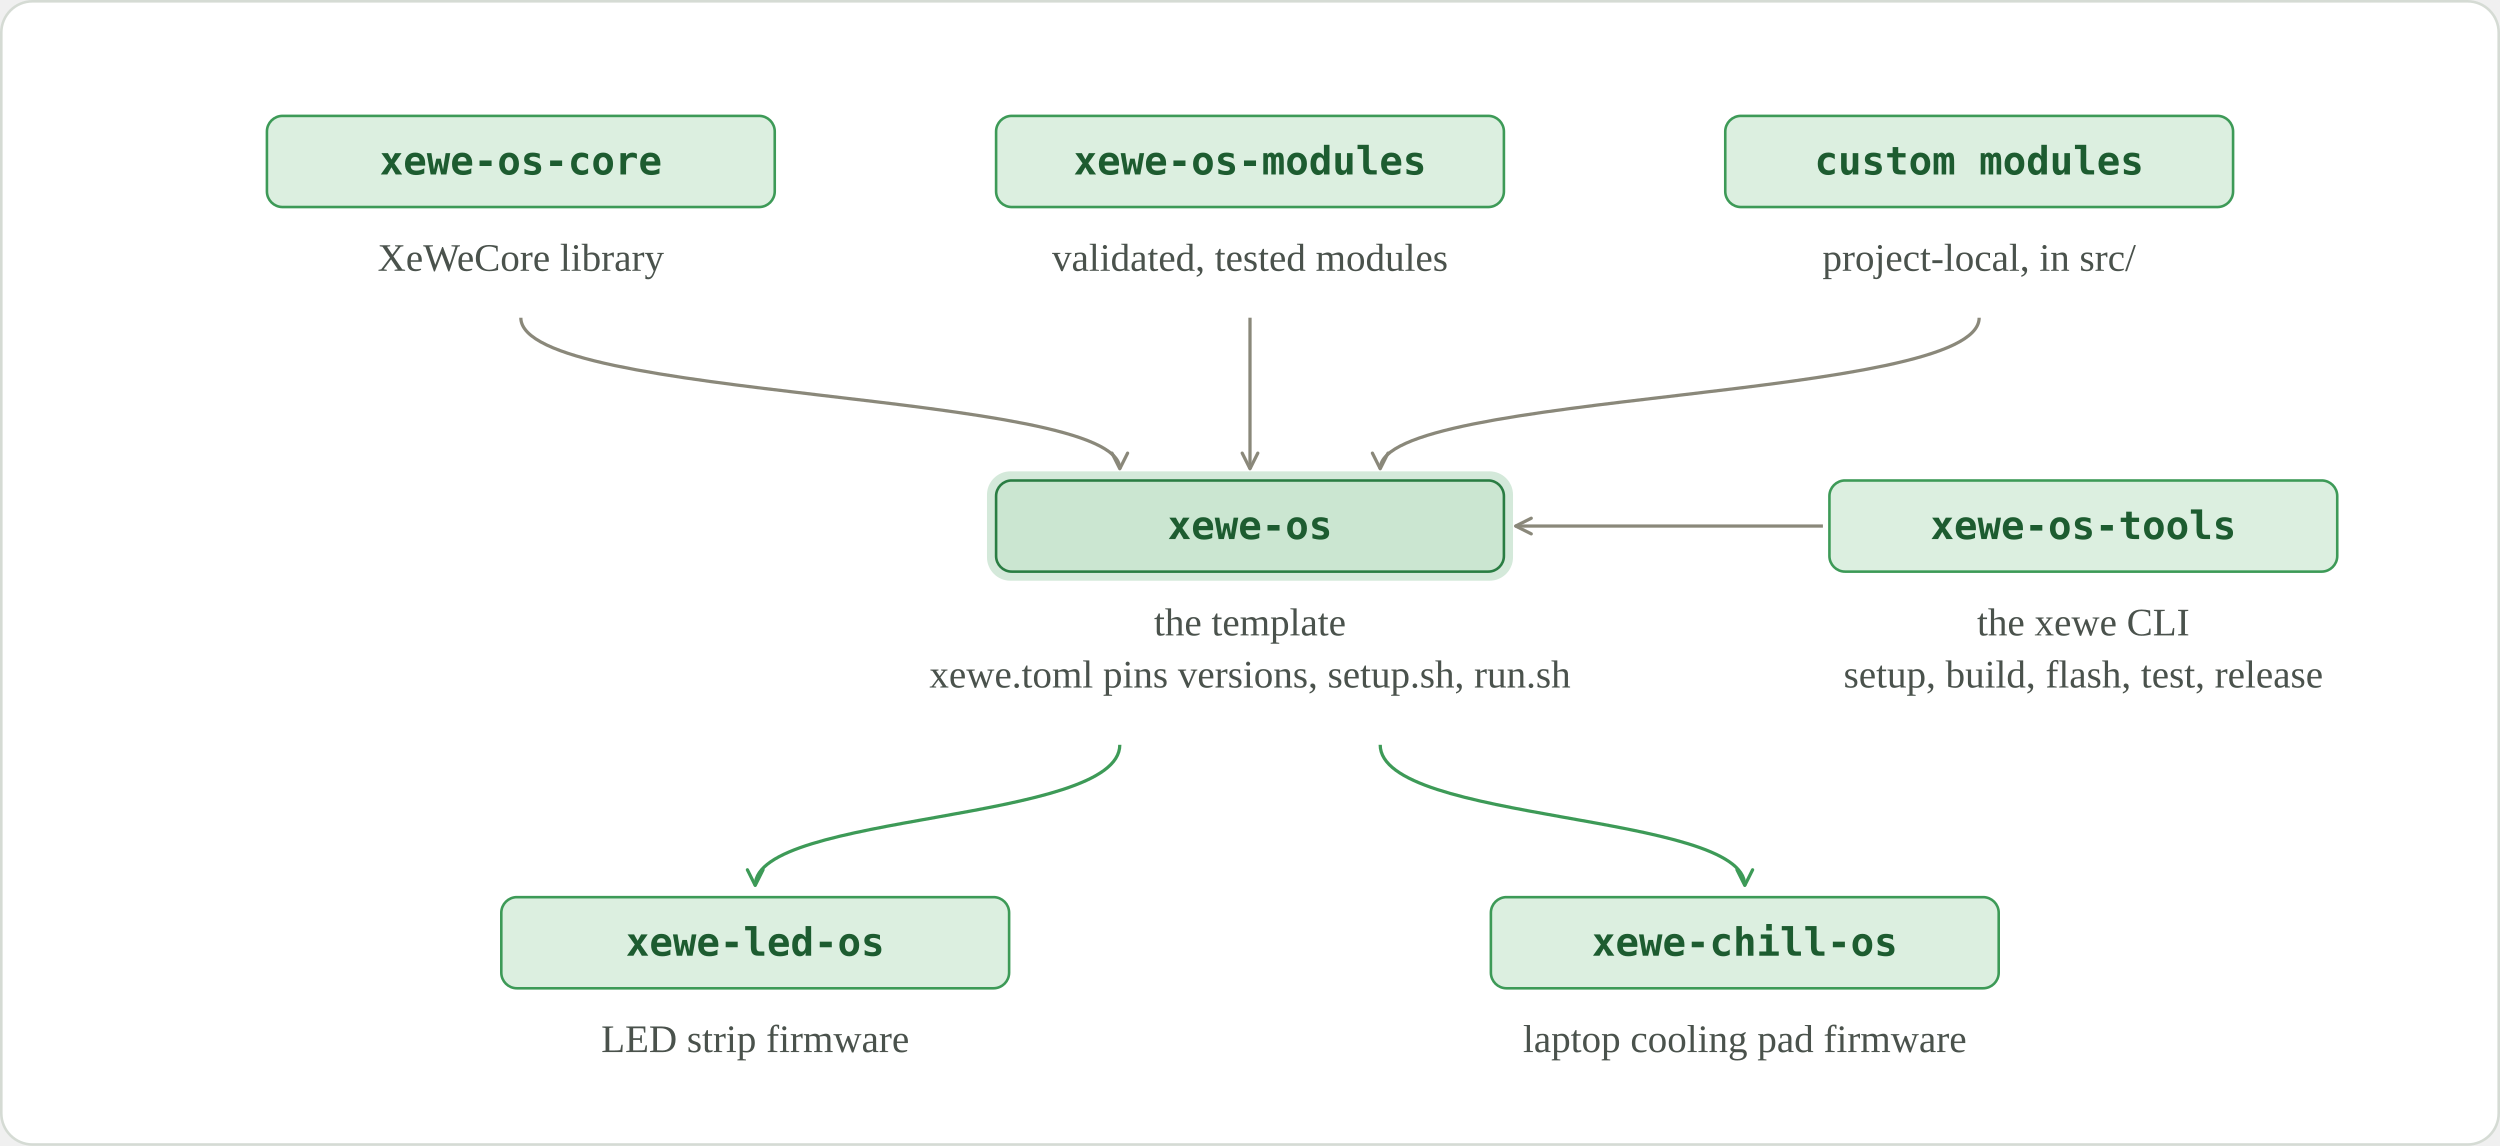
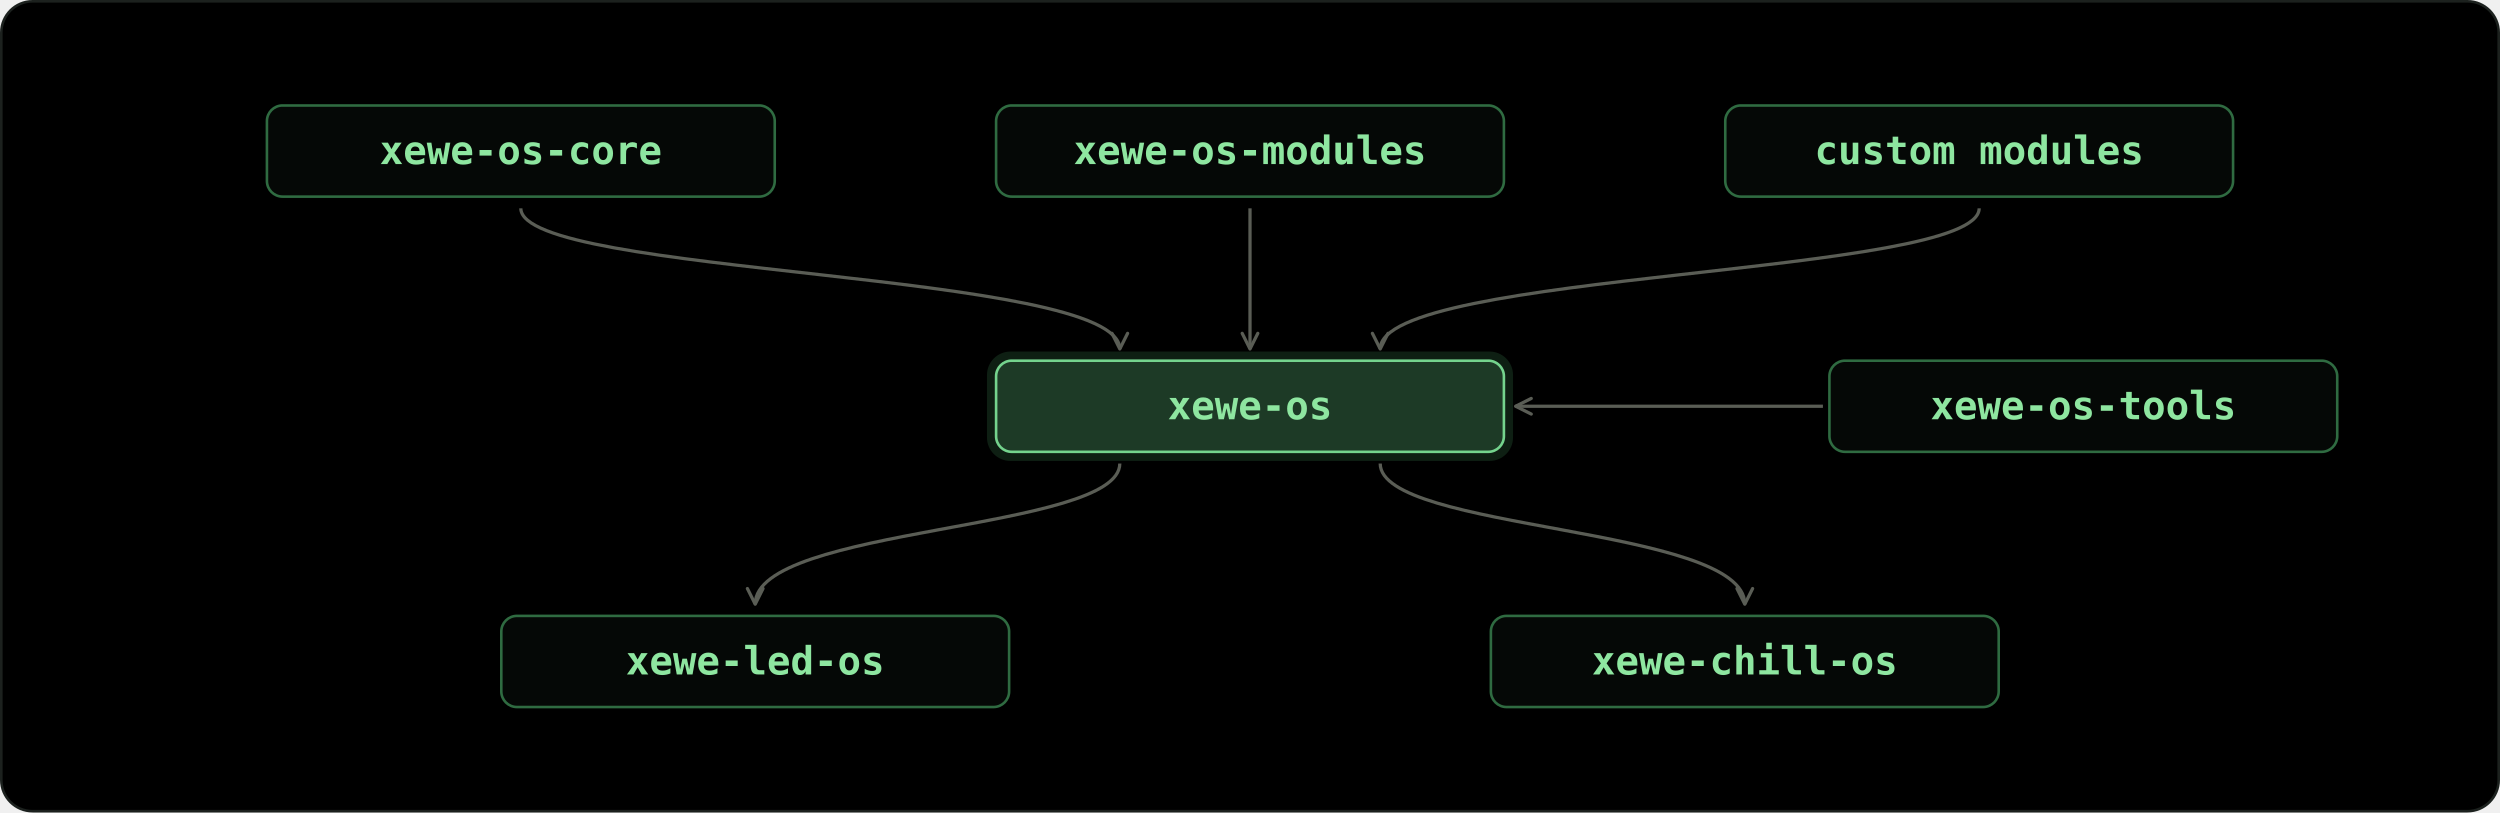
- <svg xmlns="http://www.w3.org/2000/svg" width="960" height="440" viewBox="0 0 960 440" role="img" aria-labelledby="title desc">
-   <rect x="0.5" y="0.5" width="959" height="439" rx="12" fill="#ffffff" stroke="#d5dbd4" />
+ <svg xmlns="http://www.w3.org/2000/svg" width="960" height="312" viewBox="0 0 960 312" role="img" aria-labelledby="title desc">
+   <rect x="0.5" y="0.5" width="959" height="311" rx="12" fill="#000000" stroke="#1c211e" />
  <defs>
    <marker id="a-line" viewBox="0 0 8 8" refX="7" refY="4" markerWidth="8" markerHeight="8" markerUnits="userSpaceOnUse" orient="auto">
-       <path d="M1 1L7 4L1 7" fill="none" stroke="#8a887a" stroke-width="1.25" stroke-linecap="round" stroke-linejoin="round" />
+       <path d="M1 1L7 4L1 7" fill="none" stroke="#5a5d55" stroke-width="1.25" stroke-linecap="round" stroke-linejoin="round" />
    </marker>
    <marker id="a-accent" viewBox="0 0 8 8" refX="7" refY="4" markerWidth="8" markerHeight="8" markerUnits="userSpaceOnUse" orient="auto">
-       <path d="M1 1L7 4L1 7" fill="none" stroke="#3d9a57" stroke-width="1.25" stroke-linecap="round" stroke-linejoin="round" />
+       <path d="M1 1L7 4L1 7" fill="none" stroke="#5a5d55" stroke-width="1.25" stroke-linecap="round" stroke-linejoin="round" />
    </marker>
  </defs>
  <g fill="none" stroke-width="1.25">
-     <path d="M200 122C200 154 430 150 430 180" stroke="#8a887a" marker-end="url(#a-line)" />
-     <path d="M480 122V180" stroke="#8a887a" marker-end="url(#a-line)" />
-     <path d="M760 122C760 154 530 150 530 180" stroke="#8a887a" marker-end="url(#a-line)" />
-     <path d="M700 202H582" stroke="#8a887a" marker-end="url(#a-line)" />
-     <path d="M430 286C430 316 290 312 290 340" stroke="#3d9a57" marker-end="url(#a-accent)" />
-     <path d="M530 286C530 316 670 312 670 340" stroke="#3d9a57" marker-end="url(#a-accent)" />
+     <path d="M200 80C200 106 430 104 430 134" stroke="#5a5d55" marker-end="url(#a-line)" />
+     <path d="M480 80V134" stroke="#5a5d55" marker-end="url(#a-line)" />
+     <path d="M760 80C760 106 530 104 530 134" stroke="#5a5d55" marker-end="url(#a-line)" />
+     <path d="M700 156H582" stroke="#5a5d55" marker-end="url(#a-line)" />
+     <path d="M430 178C430 204 290 202 290 232" stroke="#5a5d55" marker-end="url(#a-accent)" />
+     <path d="M530 178C530 204 670 202 670 232" stroke="#5a5d55" marker-end="url(#a-accent)" />
  </g>
-   <rect x="102.5" y="44.5" width="195" height="35" rx="6" fill="#dcefe0" stroke="#3d9a57" />
-   <text x="200" y="67" font-family="'Space Mono', ui-monospace, SFMono-Regular, Menlo, Consolas, monospace" font-size="15" font-weight="700" fill="#1d5c30" text-anchor="middle">xewe-os-core</text>
-   <text x="200" y="104" font-family="Newsreader, Georgia, 'Times New Roman', serif" font-size="15" fill="#4a524c" text-anchor="middle">XeWeCore library</text>
-   <rect x="382.5" y="44.5" width="195" height="35" rx="6" fill="#dcefe0" stroke="#3d9a57" />
-   <text x="480" y="67" font-family="'Space Mono', ui-monospace, SFMono-Regular, Menlo, Consolas, monospace" font-size="15" font-weight="700" fill="#1d5c30" text-anchor="middle">xewe-os-modules</text>
-   <text x="480" y="104" font-family="Newsreader, Georgia, 'Times New Roman', serif" font-size="15" fill="#4a524c" text-anchor="middle">validated, tested modules</text>
-   <rect x="662.5" y="44.5" width="195" height="35" rx="6" fill="#dcefe0" stroke="#3d9a57" />
-   <text x="760" y="67" font-family="'Space Mono', ui-monospace, SFMono-Regular, Menlo, Consolas, monospace" font-size="15" font-weight="700" fill="#1d5c30" text-anchor="middle">custom modules</text>
-   <text x="760" y="104" font-family="Newsreader, Georgia, 'Times New Roman', serif" font-size="15" fill="#4a524c" text-anchor="middle">project-local, in src/</text>
-   <rect x="379.0" y="181" width="202" height="42" rx="9" fill="rgba(61,154,87,0.22)" />
-   <rect x="382.5" y="184.5" width="195" height="35" rx="6" fill="#cbe6d1" stroke="#2a7d43" />
-   <text x="480" y="207" font-family="'Space Mono', ui-monospace, SFMono-Regular, Menlo, Consolas, monospace" font-size="15" font-weight="700" fill="#1d5c30" text-anchor="middle">xewe-os</text>
-   <text x="480" y="244" font-family="Newsreader, Georgia, 'Times New Roman', serif" font-size="15" fill="#4a524c" text-anchor="middle">the template</text>
-   <text x="480" y="264" font-family="Newsreader, Georgia, 'Times New Roman', serif" font-size="15" fill="#4a524c" text-anchor="middle">xewe.toml pins versions, setup.sh, run.sh</text>
-   <rect x="702.5" y="184.5" width="195" height="35" rx="6" fill="#dcefe0" stroke="#3d9a57" />
-   <text x="800" y="207" font-family="'Space Mono', ui-monospace, SFMono-Regular, Menlo, Consolas, monospace" font-size="15" font-weight="700" fill="#1d5c30" text-anchor="middle">xewe-os-tools</text>
-   <text x="800" y="244" font-family="Newsreader, Georgia, 'Times New Roman', serif" font-size="15" fill="#4a524c" text-anchor="middle">the xewe CLI</text>
-   <text x="800" y="264" font-family="Newsreader, Georgia, 'Times New Roman', serif" font-size="15" fill="#4a524c" text-anchor="middle">setup, build, flash, test, release</text>
-   <rect x="192.5" y="344.5" width="195" height="35" rx="6" fill="#dcefe0" stroke="#3d9a57" />
-   <text x="290" y="367" font-family="'Space Mono', ui-monospace, SFMono-Regular, Menlo, Consolas, monospace" font-size="15" font-weight="700" fill="#1d5c30" text-anchor="middle">xewe-led-os</text>
-   <text x="290" y="404" font-family="Newsreader, Georgia, 'Times New Roman', serif" font-size="15" fill="#4a524c" text-anchor="middle">LED strip firmware</text>
-   <rect x="572.5" y="344.5" width="195" height="35" rx="6" fill="#dcefe0" stroke="#3d9a57" />
-   <text x="670" y="367" font-family="'Space Mono', ui-monospace, SFMono-Regular, Menlo, Consolas, monospace" font-size="15" font-weight="700" fill="#1d5c30" text-anchor="middle">xewe-chill-os</text>
-   <text x="670" y="404" font-family="Newsreader, Georgia, 'Times New Roman', serif" font-size="15" fill="#4a524c" text-anchor="middle">laptop cooling pad firmware</text>
+   <rect x="102.5" y="40.5" width="195" height="35" rx="6" fill="#050806" stroke="#2f6b41" />
+   <text x="200" y="63" font-family="'Space Mono', ui-monospace, SFMono-Regular, Menlo, Consolas, monospace" font-size="15" font-weight="700" fill="#8ee6a0" text-anchor="middle">xewe-os-core</text>
+   <rect x="382.5" y="40.5" width="195" height="35" rx="6" fill="#050806" stroke="#2f6b41" />
+   <text x="480" y="63" font-family="'Space Mono', ui-monospace, SFMono-Regular, Menlo, Consolas, monospace" font-size="15" font-weight="700" fill="#8ee6a0" text-anchor="middle">xewe-os-modules</text>
+   <rect x="662.5" y="40.5" width="195" height="35" rx="6" fill="#050806" stroke="#2f6b41" />
+   <text x="760" y="63" font-family="'Space Mono', ui-monospace, SFMono-Regular, Menlo, Consolas, monospace" font-size="15" font-weight="700" fill="#8ee6a0" text-anchor="middle">custom modules</text>
+   <rect x="379.0" y="135" width="202" height="42" rx="9" fill="rgba(79,174,106,0.18)" />
+   <rect x="382.5" y="138.5" width="195" height="35" rx="6" fill="#1d3a26" stroke="#74d38d" />
+   <text x="480" y="161" font-family="'Space Mono', ui-monospace, SFMono-Regular, Menlo, Consolas, monospace" font-size="15" font-weight="700" fill="#8ee6a0" text-anchor="middle">xewe-os</text>
+   <rect x="702.5" y="138.5" width="195" height="35" rx="6" fill="#050806" stroke="#2f6b41" />
+   <text x="800" y="161" font-family="'Space Mono', ui-monospace, SFMono-Regular, Menlo, Consolas, monospace" font-size="15" font-weight="700" fill="#8ee6a0" text-anchor="middle">xewe-os-tools</text>
+   <rect x="192.5" y="236.5" width="195" height="35" rx="6" fill="#050806" stroke="#2f6b41" />
+   <text x="290" y="259" font-family="'Space Mono', ui-monospace, SFMono-Regular, Menlo, Consolas, monospace" font-size="15" font-weight="700" fill="#8ee6a0" text-anchor="middle">xewe-led-os</text>
+   <rect x="572.5" y="236.5" width="195" height="35" rx="6" fill="#050806" stroke="#2f6b41" />
+   <text x="670" y="259" font-family="'Space Mono', ui-monospace, SFMono-Regular, Menlo, Consolas, monospace" font-size="15" font-weight="700" fill="#8ee6a0" text-anchor="middle">xewe-chill-os</text>
</svg>
